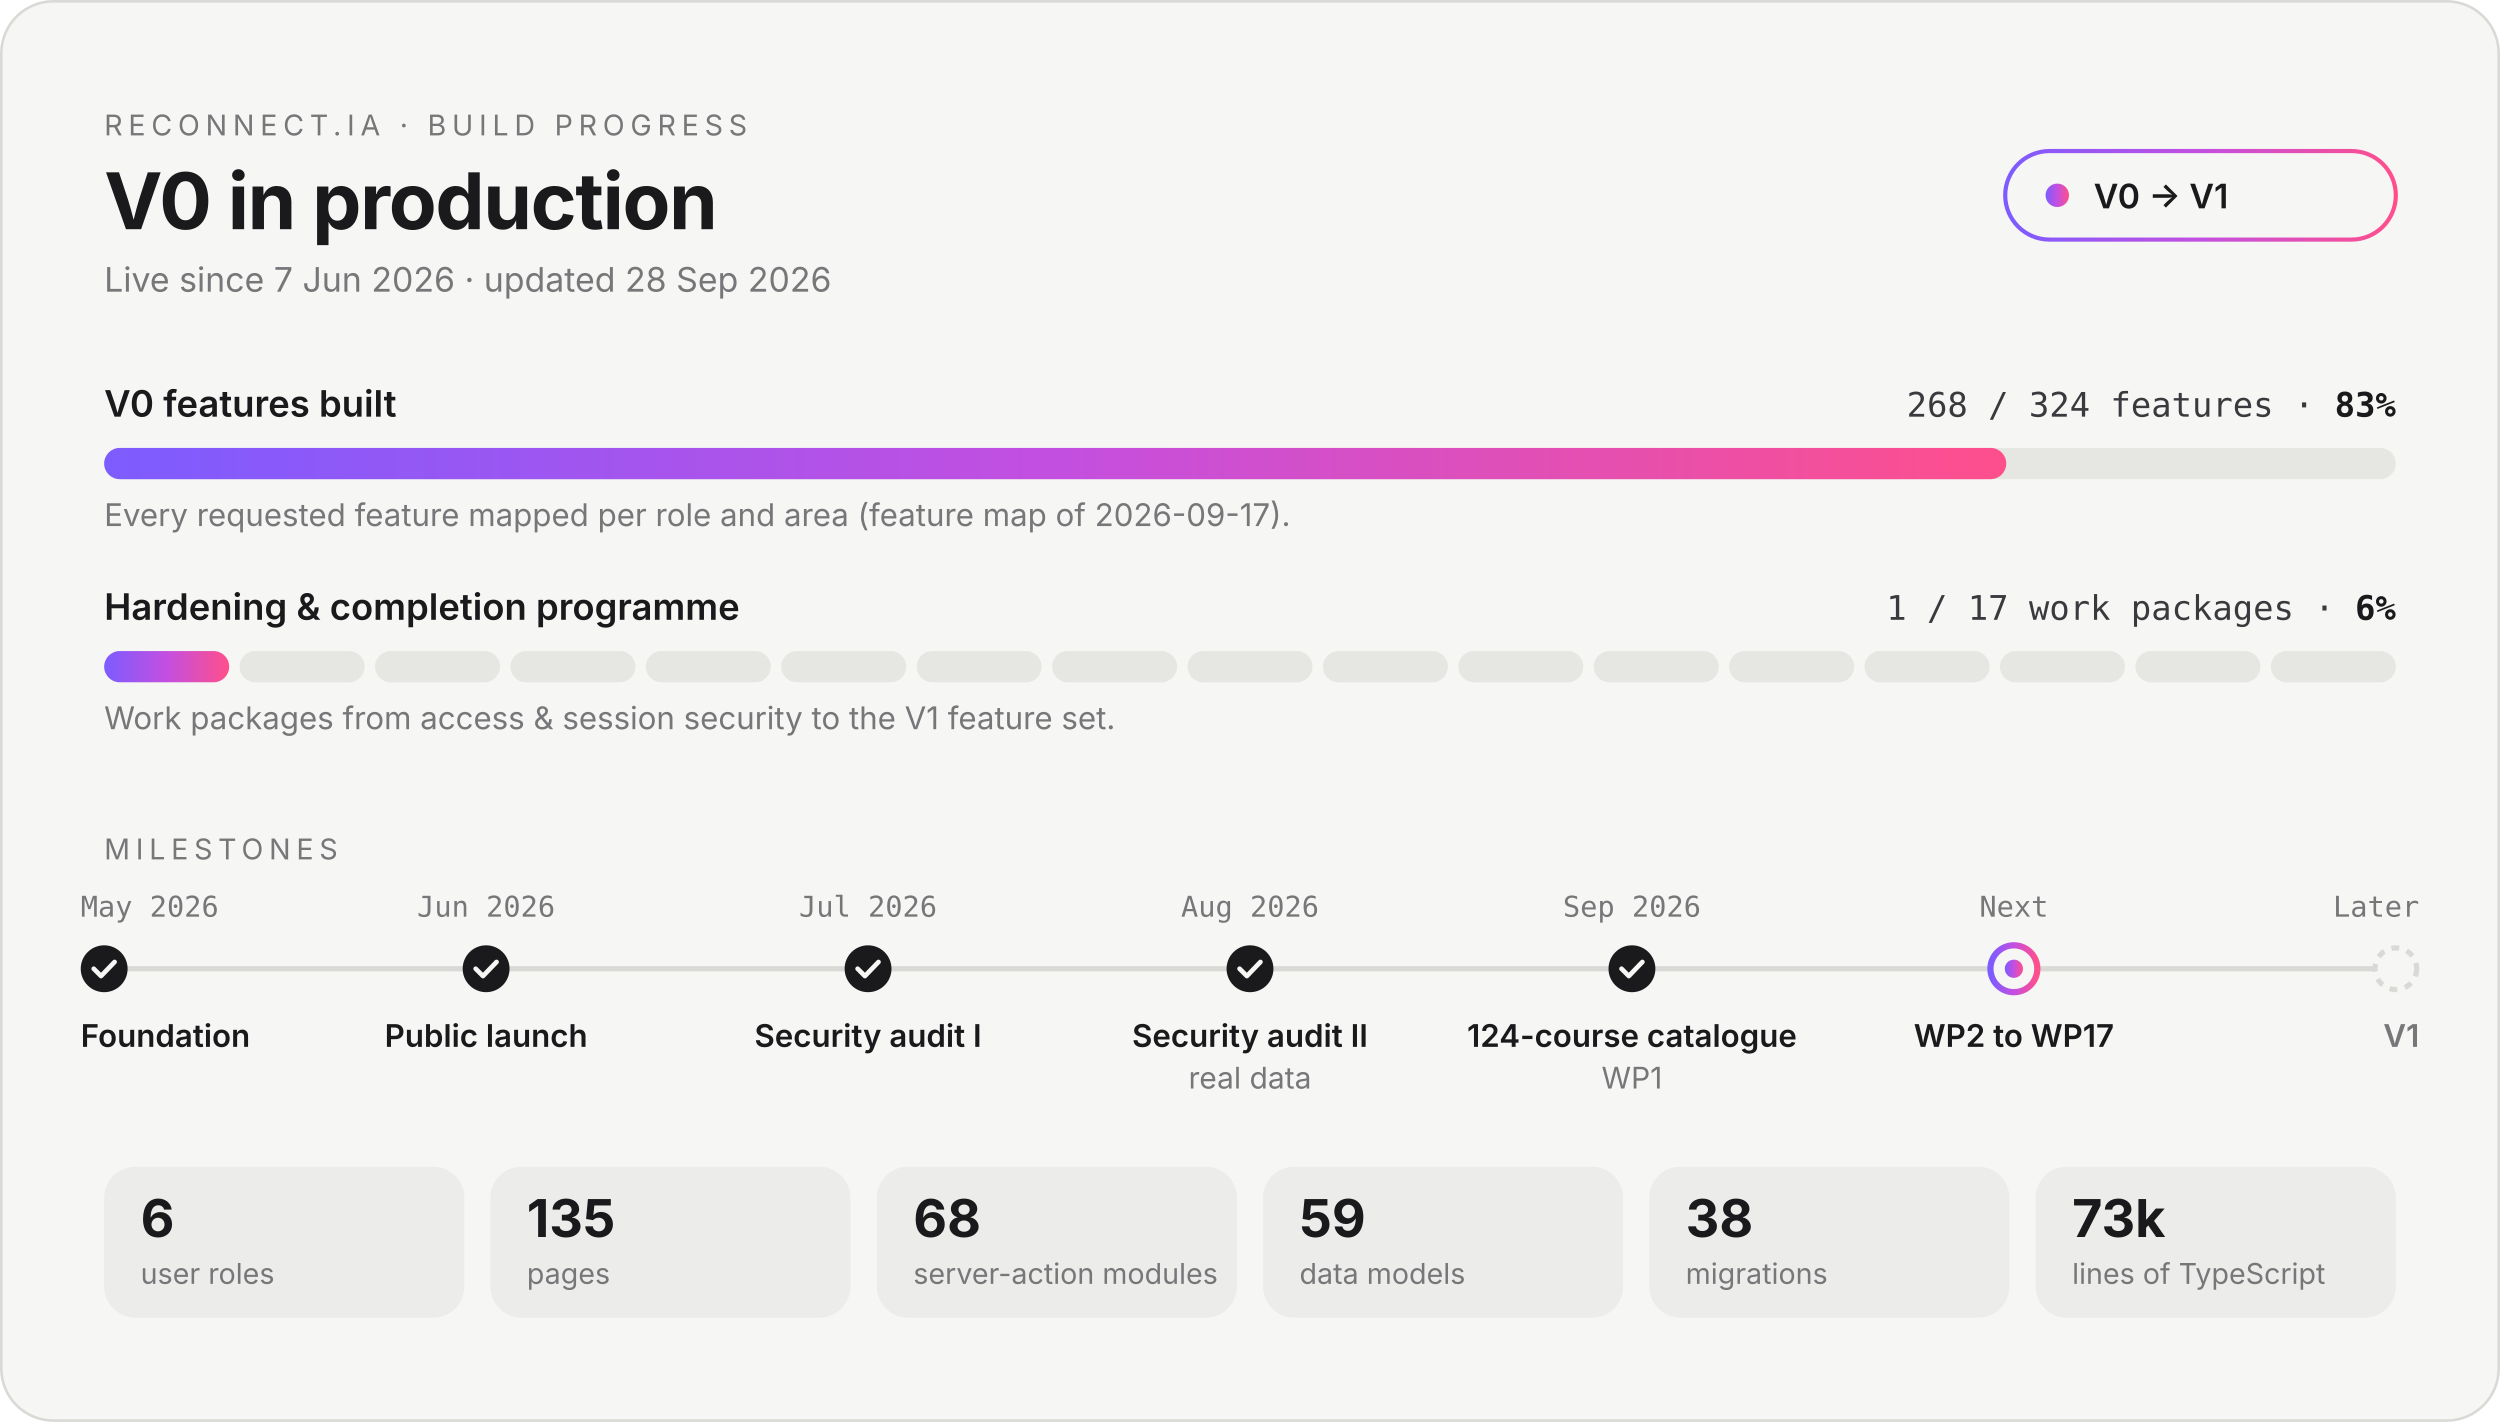
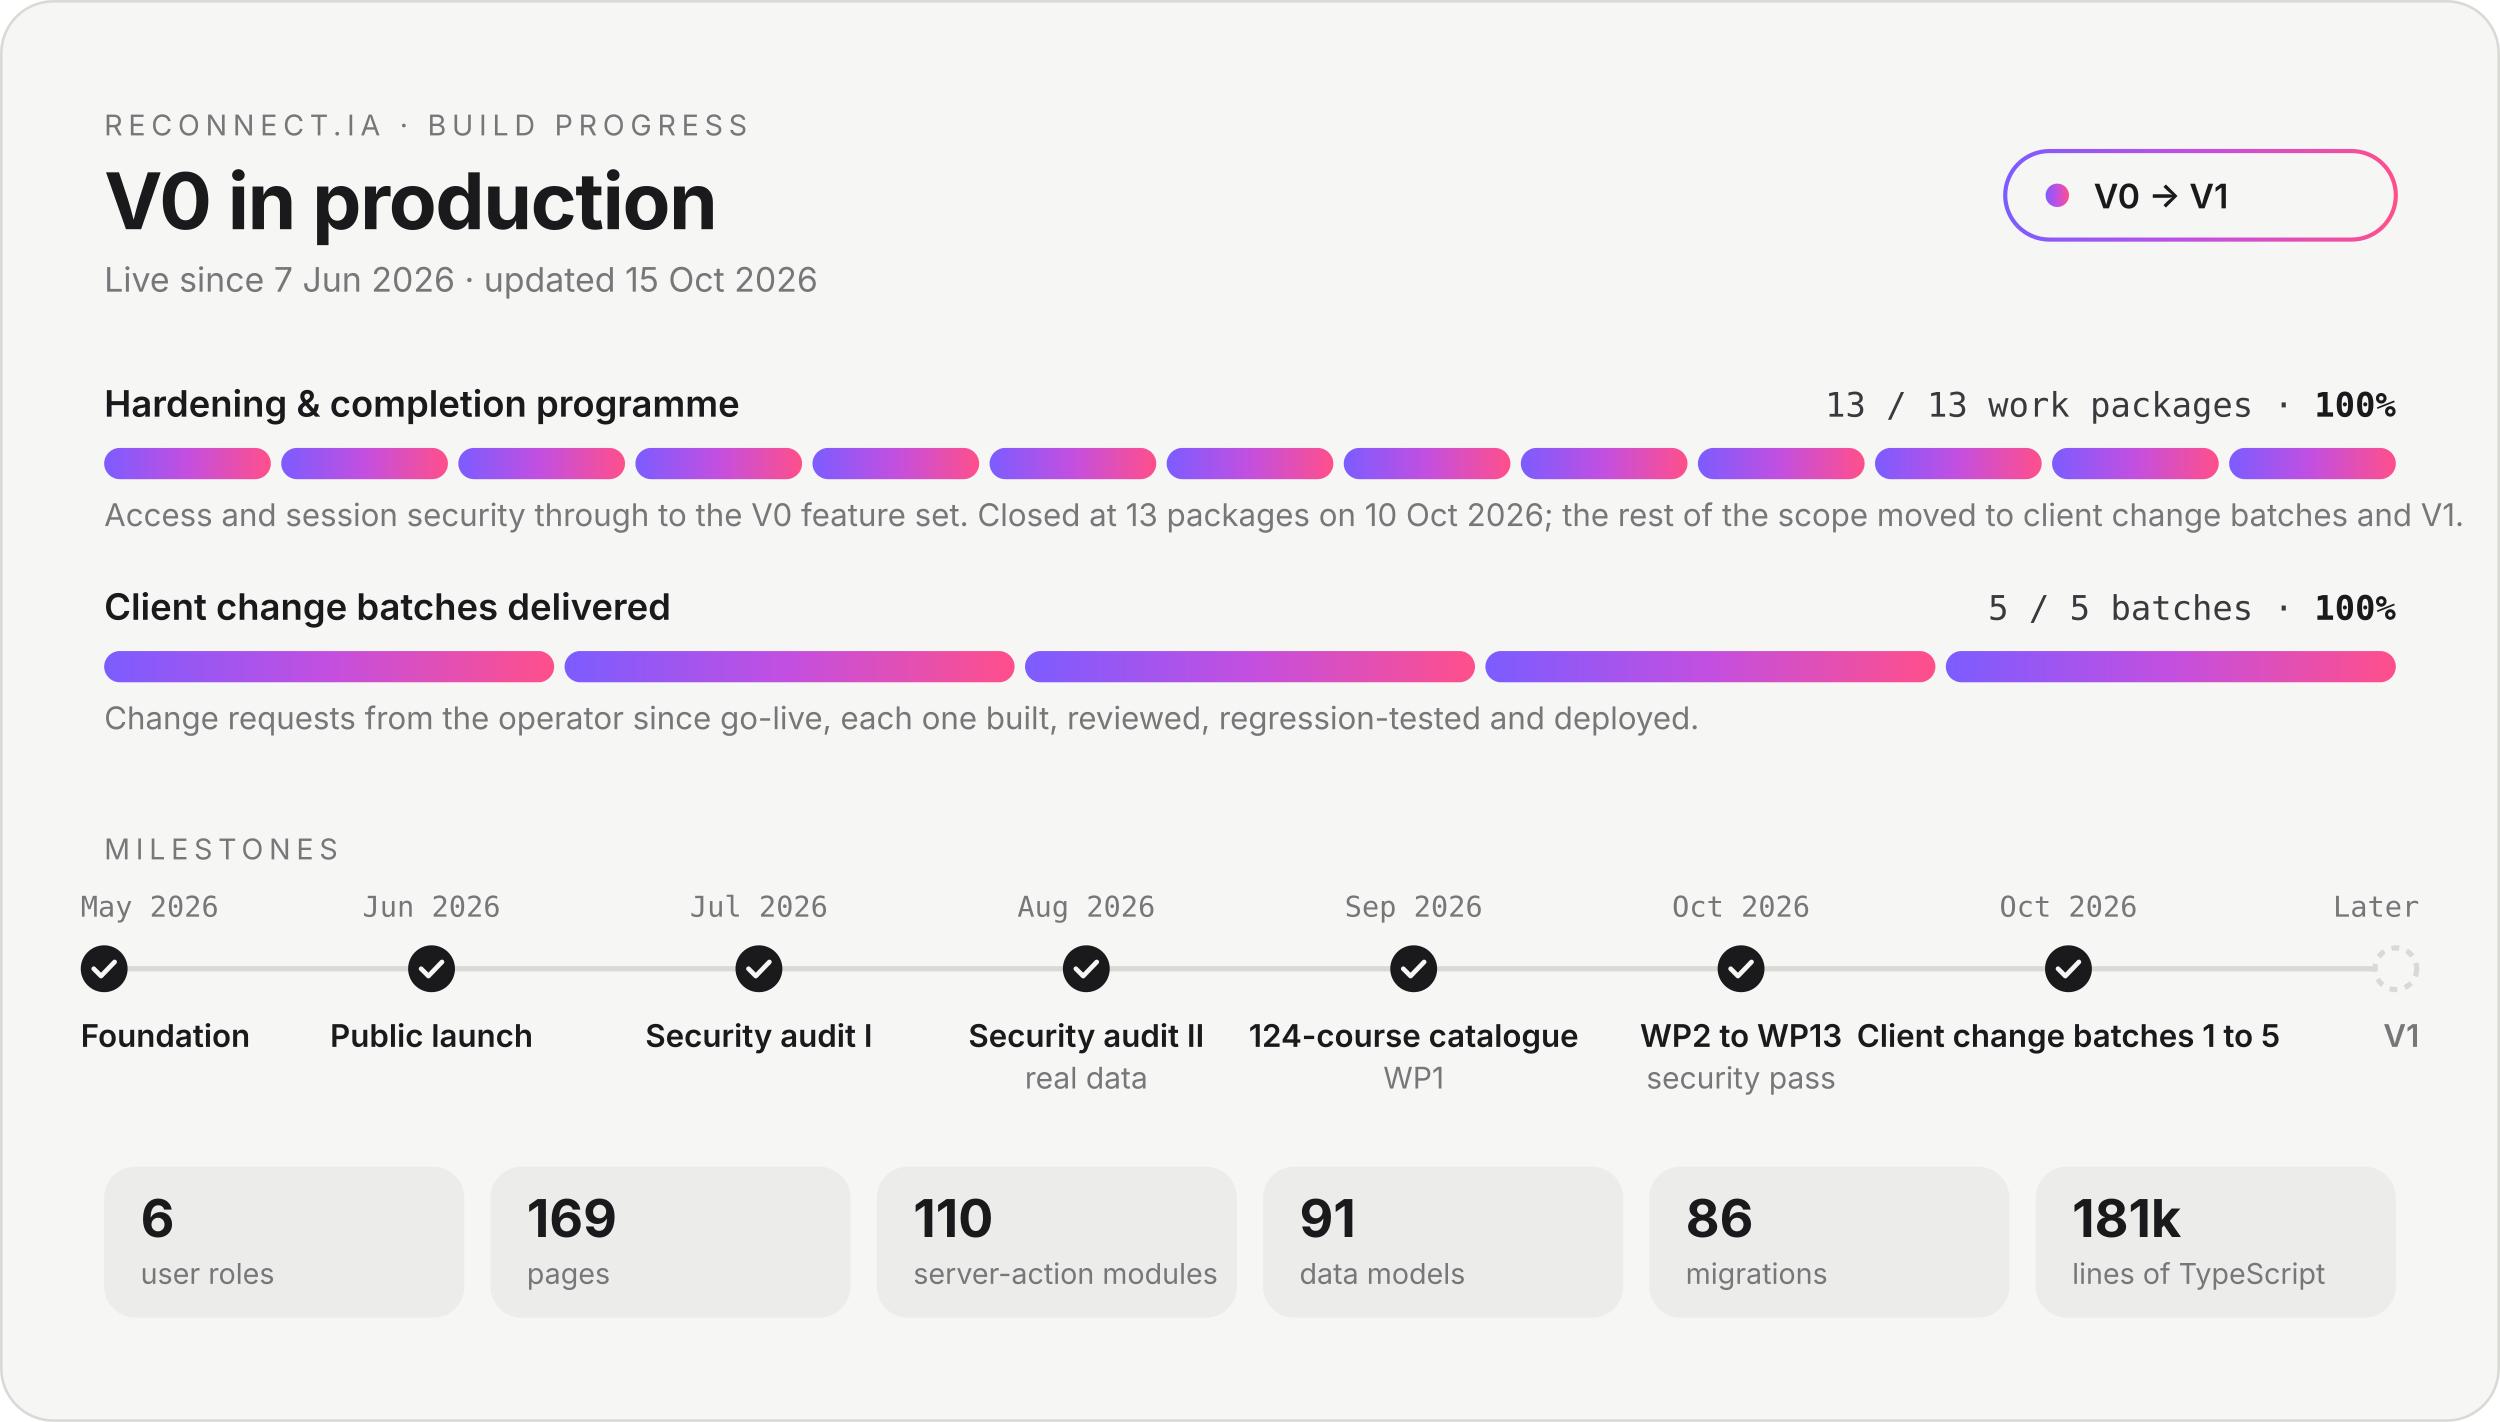
<svg xmlns="http://www.w3.org/2000/svg" width="960" height="546" viewBox="0 0 960 546" role="img" aria-label="Reconnect.iA build progress">
  <defs>
    <linearGradient id="gL" x1="0" x2="1" y1="0" y2="0">
      <stop offset="0" stop-color="#7C5CFF" />
      <stop offset="0.5" stop-color="#C34FE0" />
      <stop offset="1" stop-color="#FF4F8B" />
    </linearGradient>
  </defs>
  <rect x="0.5" y="0.5" width="959" height="545" rx="20" fill="#F6F6F4" stroke="#D9D9D6" />
  <text x="40" y="52" font-family="Inter, -apple-system, 'Segoe UI', Helvetica, Arial, sans-serif" font-size="11" letter-spacing="2.2" fill="#77777A">RECONNECT.IA · BUILD PROGRESS</text>
  <text x="40" y="88" font-family="Inter, -apple-system, 'Segoe UI', Helvetica, Arial, sans-serif" font-size="30" font-weight="700" letter-spacing="-0.5" fill="#1A1A1C">V0 in production</text>
-   <text x="40" y="112" font-family="Inter, -apple-system, 'Segoe UI', Helvetica, Arial, sans-serif" font-size="13" fill="#77777A">Live since 7 Jun 2026 · updated 28 Sep 2026</text>
+   <text x="40" y="112" font-family="Inter, -apple-system, 'Segoe UI', Helvetica, Arial, sans-serif" font-size="13" fill="#77777A">Live since 7 Jun 2026 · updated 15 Oct 2026</text>
  <rect x="770" y="58" width="150" height="34" rx="17" fill="none" stroke="url(#gL)" stroke-width="1.6" />
  <circle cx="790" cy="75" r="4.5" fill="url(#gL)">
    <animate attributeName="opacity" values="1;.35;1" dur="2.4s" repeatCount="indefinite" />
  </circle>
  <text x="804" y="80" font-family="Inter, -apple-system, 'Segoe UI', Helvetica, Arial, sans-serif" font-size="13" font-weight="600" fill="#1A1A1C">V0 → V1</text>
-   <text x="40" y="160" font-family="Inter, -apple-system, 'Segoe UI', Helvetica, Arial, sans-serif" font-size="14" font-weight="600" fill="#1A1A1C">V0 features built</text>
-   <text x="920" y="160" text-anchor="end" font-family="'JetBrains Mono', ui-monospace, SFMono-Regular, Consolas, monospace" font-size="13" fill="#3A3A3E">268 / 324 features · <tspan font-weight="700" fill="#1A1A1C">83%</tspan>
+   <text x="40" y="160" font-family="Inter, -apple-system, 'Segoe UI', Helvetica, Arial, sans-serif" font-size="14" font-weight="600" fill="#1A1A1C">Hardening &amp; completion programme</text>
+   <text x="920" y="160" text-anchor="end" font-family="'JetBrains Mono', ui-monospace, SFMono-Regular, Consolas, monospace" font-size="13" fill="#3A3A3E">13 / 13 work packages · <tspan font-weight="700" fill="#1A1A1C">100%</tspan>
  </text>
-   <rect x="40" y="172" width="880" height="12" rx="6" fill="#E6E6E2" />
-   <rect x="40" y="172" width="730.4" height="12" rx="6" fill="url(#gL)" />
-   <text x="40" y="202" font-family="Inter, -apple-system, 'Segoe UI', Helvetica, Arial, sans-serif" font-size="12" fill="#77777A">Every requested feature mapped per role and area (feature map of 2026-09-17).</text>
-   <text x="40" y="238" font-family="Inter, -apple-system, 'Segoe UI', Helvetica, Arial, sans-serif" font-size="14" font-weight="600" fill="#1A1A1C">Hardening &amp; completion programme</text>
-   <text x="920" y="238" text-anchor="end" font-family="'JetBrains Mono', ui-monospace, SFMono-Regular, Consolas, monospace" font-size="13" fill="#3A3A3E">1 / 17 work packages · <tspan font-weight="700" fill="#1A1A1C">6%</tspan>
+   <rect x="40.00" y="172" width="64.00" height="12" rx="6" fill="url(#gL)" />
+   <rect x="108.00" y="172" width="64.00" height="12" rx="6" fill="url(#gL)" />
+   <rect x="176.00" y="172" width="64.00" height="12" rx="6" fill="url(#gL)" />
+   <rect x="244.00" y="172" width="64.00" height="12" rx="6" fill="url(#gL)" />
+   <rect x="312.00" y="172" width="64.00" height="12" rx="6" fill="url(#gL)" />
+   <rect x="380.00" y="172" width="64.00" height="12" rx="6" fill="url(#gL)" />
+   <rect x="448.00" y="172" width="64.00" height="12" rx="6" fill="url(#gL)" />
+   <rect x="516.00" y="172" width="64.00" height="12" rx="6" fill="url(#gL)" />
+   <rect x="584.00" y="172" width="64.00" height="12" rx="6" fill="url(#gL)" />
+   <rect x="652.00" y="172" width="64.00" height="12" rx="6" fill="url(#gL)" />
+   <rect x="720.00" y="172" width="64.00" height="12" rx="6" fill="url(#gL)" />
+   <rect x="788.00" y="172" width="64.00" height="12" rx="6" fill="url(#gL)" />
+   <rect x="856.00" y="172" width="64.00" height="12" rx="6" fill="url(#gL)" />
+   <text x="40" y="202" font-family="Inter, -apple-system, 'Segoe UI', Helvetica, Arial, sans-serif" font-size="12" fill="#77777A">Access and session security through to the V0 feature set. Closed at 13 packages on 10 Oct 2026; the rest of the scope moved to client change batches and V1.</text>
+   <text x="40" y="238" font-family="Inter, -apple-system, 'Segoe UI', Helvetica, Arial, sans-serif" font-size="14" font-weight="600" fill="#1A1A1C">Client change batches delivered</text>
+   <text x="920" y="238" text-anchor="end" font-family="'JetBrains Mono', ui-monospace, SFMono-Regular, Consolas, monospace" font-size="13" fill="#3A3A3E">5 / 5 batches · <tspan font-weight="700" fill="#1A1A1C">100%</tspan>
  </text>
-   <rect x="40.00" y="250" width="48.00" height="12" rx="6" fill="url(#gL)" />
-   <rect x="92.00" y="250" width="48.00" height="12" rx="6" fill="#E6E6E2" />
-   <rect x="144.00" y="250" width="48.00" height="12" rx="6" fill="#E6E6E2" />
-   <rect x="196.00" y="250" width="48.00" height="12" rx="6" fill="#E6E6E2" />
-   <rect x="248.00" y="250" width="48.00" height="12" rx="6" fill="#E6E6E2" />
-   <rect x="300.00" y="250" width="48.00" height="12" rx="6" fill="#E6E6E2" />
-   <rect x="352.00" y="250" width="48.00" height="12" rx="6" fill="#E6E6E2" />
-   <rect x="404.00" y="250" width="48.00" height="12" rx="6" fill="#E6E6E2" />
-   <rect x="456.00" y="250" width="48.00" height="12" rx="6" fill="#E6E6E2" />
-   <rect x="508.00" y="250" width="48.00" height="12" rx="6" fill="#E6E6E2" />
-   <rect x="560.00" y="250" width="48.00" height="12" rx="6" fill="#E6E6E2" />
-   <rect x="612.00" y="250" width="48.00" height="12" rx="6" fill="#E6E6E2" />
-   <rect x="664.00" y="250" width="48.00" height="12" rx="6" fill="#E6E6E2" />
-   <rect x="716.00" y="250" width="48.00" height="12" rx="6" fill="#E6E6E2" />
-   <rect x="768.00" y="250" width="48.00" height="12" rx="6" fill="#E6E6E2" />
-   <rect x="820.00" y="250" width="48.00" height="12" rx="6" fill="#E6E6E2" />
-   <rect x="872.00" y="250" width="48.00" height="12" rx="6" fill="#E6E6E2" />
-   <text x="40" y="280" font-family="Inter, -apple-system, 'Segoe UI', Helvetica, Arial, sans-serif" font-size="12" fill="#77777A">Work packages from access &amp; session security to the V1 feature set.</text>
+   <rect x="40.00" y="250" width="172.80" height="12" rx="6" fill="url(#gL)" />
+   <rect x="216.80" y="250" width="172.80" height="12" rx="6" fill="url(#gL)" />
+   <rect x="393.60" y="250" width="172.80" height="12" rx="6" fill="url(#gL)" />
+   <rect x="570.40" y="250" width="172.80" height="12" rx="6" fill="url(#gL)" />
+   <rect x="747.20" y="250" width="172.80" height="12" rx="6" fill="url(#gL)" />
+   <text x="40" y="280" font-family="Inter, -apple-system, 'Segoe UI', Helvetica, Arial, sans-serif" font-size="12" fill="#77777A">Change requests from the operator since go-live, each one built, reviewed, regression-tested and deployed.</text>
  <text x="40" y="330" font-family="Inter, -apple-system, 'Segoe UI', Helvetica, Arial, sans-serif" font-size="11" letter-spacing="2.2" fill="#77777A">MILESTONES</text>
  <line x1="40" y1="372" x2="920" y2="372" stroke="#D9D9D6" stroke-width="2" />
-   <line x1="40" y1="372" x2="626.667" y2="372" stroke="url(#gL)" stroke-width="3" />
+   <line x1="40" y1="372" x2="794.286" y2="372" stroke="url(#gL)" stroke-width="3" />
  <text x="31" y="352" text-anchor="start" font-family="'JetBrains Mono', ui-monospace, SFMono-Regular, Consolas, monospace" font-size="11" fill="#77777A">May 2026</text>
  <circle cx="40" cy="372" r="9" fill="#1A1A1C" />
  <path d="M36 372 l2.8 2.8 l5.2 -5.4" fill="none" stroke="#F6F6F4" stroke-width="1.8" stroke-linecap="round" stroke-linejoin="round" />
  <text x="31" y="402" text-anchor="start" font-family="Inter, -apple-system, 'Segoe UI', Helvetica, Arial, sans-serif" font-size="12" font-weight="600" fill="#1A1A1C">Foundation</text>
-   <text x="186.667" y="352" text-anchor="middle" font-family="'JetBrains Mono', ui-monospace, SFMono-Regular, Consolas, monospace" font-size="11" fill="#77777A">Jun 2026</text>
-   <circle cx="186.667" cy="372" r="9" fill="#1A1A1C" />
-   <path d="M182.667 372 l2.8 2.8 l5.2 -5.4" fill="none" stroke="#F6F6F4" stroke-width="1.8" stroke-linecap="round" stroke-linejoin="round" />
-   <text x="186.667" y="402" text-anchor="middle" font-family="Inter, -apple-system, 'Segoe UI', Helvetica, Arial, sans-serif" font-size="12" font-weight="600" fill="#1A1A1C">Public launch</text>
-   <text x="333.333" y="352" text-anchor="middle" font-family="'JetBrains Mono', ui-monospace, SFMono-Regular, Consolas, monospace" font-size="11" fill="#77777A">Jul 2026</text>
-   <circle cx="333.333" cy="372" r="9" fill="#1A1A1C" />
-   <path d="M329.333 372 l2.8 2.8 l5.2 -5.4" fill="none" stroke="#F6F6F4" stroke-width="1.8" stroke-linecap="round" stroke-linejoin="round" />
-   <text x="333.333" y="402" text-anchor="middle" font-family="Inter, -apple-system, 'Segoe UI', Helvetica, Arial, sans-serif" font-size="12" font-weight="600" fill="#1A1A1C">Security audit I</text>
-   <text x="480" y="352" text-anchor="middle" font-family="'JetBrains Mono', ui-monospace, SFMono-Regular, Consolas, monospace" font-size="11" fill="#77777A">Aug 2026</text>
-   <circle cx="480" cy="372" r="9" fill="#1A1A1C" />
-   <path d="M476 372 l2.8 2.8 l5.2 -5.4" fill="none" stroke="#F6F6F4" stroke-width="1.8" stroke-linecap="round" stroke-linejoin="round" />
-   <text x="480" y="402" text-anchor="middle" font-family="Inter, -apple-system, 'Segoe UI', Helvetica, Arial, sans-serif" font-size="12" font-weight="600" fill="#1A1A1C">Security audit II</text>
-   <text x="480" y="418" text-anchor="middle" font-family="Inter, -apple-system, 'Segoe UI', Helvetica, Arial, sans-serif" font-size="11.5" fill="#77777A">real data</text>
-   <text x="626.667" y="352" text-anchor="middle" font-family="'JetBrains Mono', ui-monospace, SFMono-Regular, Consolas, monospace" font-size="11" fill="#77777A">Sep 2026</text>
-   <circle cx="626.667" cy="372" r="9" fill="#1A1A1C" />
-   <path d="M622.667 372 l2.8 2.8 l5.2 -5.4" fill="none" stroke="#F6F6F4" stroke-width="1.8" stroke-linecap="round" stroke-linejoin="round" />
-   <text x="626.667" y="402" text-anchor="middle" font-family="Inter, -apple-system, 'Segoe UI', Helvetica, Arial, sans-serif" font-size="12" font-weight="600" fill="#1A1A1C">124-course catalogue</text>
-   <text x="626.667" y="418" text-anchor="middle" font-family="Inter, -apple-system, 'Segoe UI', Helvetica, Arial, sans-serif" font-size="11.5" fill="#77777A">WP1</text>
-   <text x="773.333" y="352" text-anchor="middle" font-family="'JetBrains Mono', ui-monospace, SFMono-Regular, Consolas, monospace" font-size="11" fill="#77777A">Next</text>
-   <circle cx="773.333" cy="372" r="9" fill="#F6F6F4" stroke="url(#gL)" stroke-width="2.4" />
-   <circle cx="773.333" cy="372" r="3.5" fill="url(#gL)">
-     <animate attributeName="r" values="3.5;5;3.5" dur="2.4s" repeatCount="indefinite" />
-   </circle>
-   <text x="773.333" y="402" text-anchor="middle" font-family="Inter, -apple-system, 'Segoe UI', Helvetica, Arial, sans-serif" font-size="12" font-weight="600" fill="#1A1A1C">WP2 to WP17</text>
+   <text x="165.714" y="352" text-anchor="middle" font-family="'JetBrains Mono', ui-monospace, SFMono-Regular, Consolas, monospace" font-size="11" fill="#77777A">Jun 2026</text>
+   <circle cx="165.714" cy="372" r="9" fill="#1A1A1C" />
+   <path d="M161.714 372 l2.8 2.8 l5.2 -5.4" fill="none" stroke="#F6F6F4" stroke-width="1.8" stroke-linecap="round" stroke-linejoin="round" />
+   <text x="165.714" y="402" text-anchor="middle" font-family="Inter, -apple-system, 'Segoe UI', Helvetica, Arial, sans-serif" font-size="12" font-weight="600" fill="#1A1A1C">Public launch</text>
+   <text x="291.429" y="352" text-anchor="middle" font-family="'JetBrains Mono', ui-monospace, SFMono-Regular, Consolas, monospace" font-size="11" fill="#77777A">Jul 2026</text>
+   <circle cx="291.429" cy="372" r="9" fill="#1A1A1C" />
+   <path d="M287.429 372 l2.8 2.8 l5.2 -5.4" fill="none" stroke="#F6F6F4" stroke-width="1.8" stroke-linecap="round" stroke-linejoin="round" />
+   <text x="291.429" y="402" text-anchor="middle" font-family="Inter, -apple-system, 'Segoe UI', Helvetica, Arial, sans-serif" font-size="12" font-weight="600" fill="#1A1A1C">Security audit I</text>
+   <text x="417.143" y="352" text-anchor="middle" font-family="'JetBrains Mono', ui-monospace, SFMono-Regular, Consolas, monospace" font-size="11" fill="#77777A">Aug 2026</text>
+   <circle cx="417.143" cy="372" r="9" fill="#1A1A1C" />
+   <path d="M413.143 372 l2.8 2.8 l5.2 -5.4" fill="none" stroke="#F6F6F4" stroke-width="1.8" stroke-linecap="round" stroke-linejoin="round" />
+   <text x="417.143" y="402" text-anchor="middle" font-family="Inter, -apple-system, 'Segoe UI', Helvetica, Arial, sans-serif" font-size="12" font-weight="600" fill="#1A1A1C">Security audit II</text>
+   <text x="417.143" y="418" text-anchor="middle" font-family="Inter, -apple-system, 'Segoe UI', Helvetica, Arial, sans-serif" font-size="11.5" fill="#77777A">real data</text>
+   <text x="542.857" y="352" text-anchor="middle" font-family="'JetBrains Mono', ui-monospace, SFMono-Regular, Consolas, monospace" font-size="11" fill="#77777A">Sep 2026</text>
+   <circle cx="542.857" cy="372" r="9" fill="#1A1A1C" />
+   <path d="M538.857 372 l2.8 2.8 l5.2 -5.4" fill="none" stroke="#F6F6F4" stroke-width="1.8" stroke-linecap="round" stroke-linejoin="round" />
+   <text x="542.857" y="402" text-anchor="middle" font-family="Inter, -apple-system, 'Segoe UI', Helvetica, Arial, sans-serif" font-size="12" font-weight="600" fill="#1A1A1C">124-course catalogue</text>
+   <text x="542.857" y="418" text-anchor="middle" font-family="Inter, -apple-system, 'Segoe UI', Helvetica, Arial, sans-serif" font-size="11.5" fill="#77777A">WP1</text>
+   <text x="668.571" y="352" text-anchor="middle" font-family="'JetBrains Mono', ui-monospace, SFMono-Regular, Consolas, monospace" font-size="11" fill="#77777A">Oct 2026</text>
+   <circle cx="668.571" cy="372" r="9" fill="#1A1A1C" />
+   <path d="M664.571 372 l2.8 2.8 l5.2 -5.4" fill="none" stroke="#F6F6F4" stroke-width="1.8" stroke-linecap="round" stroke-linejoin="round" />
+   <text x="668.571" y="402" text-anchor="middle" font-family="Inter, -apple-system, 'Segoe UI', Helvetica, Arial, sans-serif" font-size="12" font-weight="600" fill="#1A1A1C">WP2 to WP13</text>
+   <text x="668.571" y="418" text-anchor="middle" font-family="Inter, -apple-system, 'Segoe UI', Helvetica, Arial, sans-serif" font-size="11.5" fill="#77777A">security pass</text>
+   <text x="794.286" y="352" text-anchor="middle" font-family="'JetBrains Mono', ui-monospace, SFMono-Regular, Consolas, monospace" font-size="11" fill="#77777A">Oct 2026</text>
+   <circle cx="794.286" cy="372" r="9" fill="#1A1A1C" />
+   <path d="M790.286 372 l2.8 2.8 l5.2 -5.4" fill="none" stroke="#F6F6F4" stroke-width="1.8" stroke-linecap="round" stroke-linejoin="round" />
+   <text x="794.286" y="402" text-anchor="middle" font-family="Inter, -apple-system, 'Segoe UI', Helvetica, Arial, sans-serif" font-size="12" font-weight="600" fill="#1A1A1C">Client change batches 1 to 5</text>
  <text x="929" y="352" text-anchor="end" font-family="'JetBrains Mono', ui-monospace, SFMono-Regular, Consolas, monospace" font-size="11" fill="#77777A">Later</text>
  <circle cx="920" cy="372" r="8" fill="#F6F6F4" stroke="#D9D9D6" stroke-width="2" stroke-dasharray="3 3" />
  <text x="929" y="402" text-anchor="end" font-family="Inter, -apple-system, 'Segoe UI', Helvetica, Arial, sans-serif" font-size="12" font-weight="600" fill="#77777A">V1</text>
  <rect x="40.0" y="448" width="138.3" height="58" rx="12" fill="#ECECEA" />
  <text x="54.0" y="475" font-family="Inter, -apple-system, 'Segoe UI', Helvetica, Arial, sans-serif" font-size="20" font-weight="700" fill="#1A1A1C">6</text>
  <text x="54.0" y="493" font-family="Inter, -apple-system, 'Segoe UI', Helvetica, Arial, sans-serif" font-size="11" fill="#77777A">user roles</text>
  <rect x="188.3" y="448" width="138.3" height="58" rx="12" fill="#ECECEA" />
-   <text x="202.3" y="475" font-family="Inter, -apple-system, 'Segoe UI', Helvetica, Arial, sans-serif" font-size="20" font-weight="700" fill="#1A1A1C">135</text>
+   <text x="202.3" y="475" font-family="Inter, -apple-system, 'Segoe UI', Helvetica, Arial, sans-serif" font-size="20" font-weight="700" fill="#1A1A1C">169</text>
  <text x="202.3" y="493" font-family="Inter, -apple-system, 'Segoe UI', Helvetica, Arial, sans-serif" font-size="11" fill="#77777A">pages</text>
  <rect x="336.7" y="448" width="138.3" height="58" rx="12" fill="#ECECEA" />
-   <text x="350.7" y="475" font-family="Inter, -apple-system, 'Segoe UI', Helvetica, Arial, sans-serif" font-size="20" font-weight="700" fill="#1A1A1C">68</text>
+   <text x="350.7" y="475" font-family="Inter, -apple-system, 'Segoe UI', Helvetica, Arial, sans-serif" font-size="20" font-weight="700" fill="#1A1A1C">110</text>
  <text x="350.7" y="493" font-family="Inter, -apple-system, 'Segoe UI', Helvetica, Arial, sans-serif" font-size="11" fill="#77777A">server-action modules</text>
  <rect x="485.0" y="448" width="138.3" height="58" rx="12" fill="#ECECEA" />
-   <text x="499.0" y="475" font-family="Inter, -apple-system, 'Segoe UI', Helvetica, Arial, sans-serif" font-size="20" font-weight="700" fill="#1A1A1C">59</text>
+   <text x="499.0" y="475" font-family="Inter, -apple-system, 'Segoe UI', Helvetica, Arial, sans-serif" font-size="20" font-weight="700" fill="#1A1A1C">91</text>
  <text x="499.0" y="493" font-family="Inter, -apple-system, 'Segoe UI', Helvetica, Arial, sans-serif" font-size="11" fill="#77777A">data models</text>
  <rect x="633.3" y="448" width="138.3" height="58" rx="12" fill="#ECECEA" />
-   <text x="647.3" y="475" font-family="Inter, -apple-system, 'Segoe UI', Helvetica, Arial, sans-serif" font-size="20" font-weight="700" fill="#1A1A1C">38</text>
+   <text x="647.3" y="475" font-family="Inter, -apple-system, 'Segoe UI', Helvetica, Arial, sans-serif" font-size="20" font-weight="700" fill="#1A1A1C">86</text>
  <text x="647.3" y="493" font-family="Inter, -apple-system, 'Segoe UI', Helvetica, Arial, sans-serif" font-size="11" fill="#77777A">migrations</text>
  <rect x="781.7" y="448" width="138.3" height="58" rx="12" fill="#ECECEA" />
-   <text x="795.7" y="475" font-family="Inter, -apple-system, 'Segoe UI', Helvetica, Arial, sans-serif" font-size="20" font-weight="700" fill="#1A1A1C">73k</text>
+   <text x="795.7" y="475" font-family="Inter, -apple-system, 'Segoe UI', Helvetica, Arial, sans-serif" font-size="20" font-weight="700" fill="#1A1A1C">181k</text>
  <text x="795.7" y="493" font-family="Inter, -apple-system, 'Segoe UI', Helvetica, Arial, sans-serif" font-size="11" fill="#77777A">lines of TypeScript</text>
</svg>
